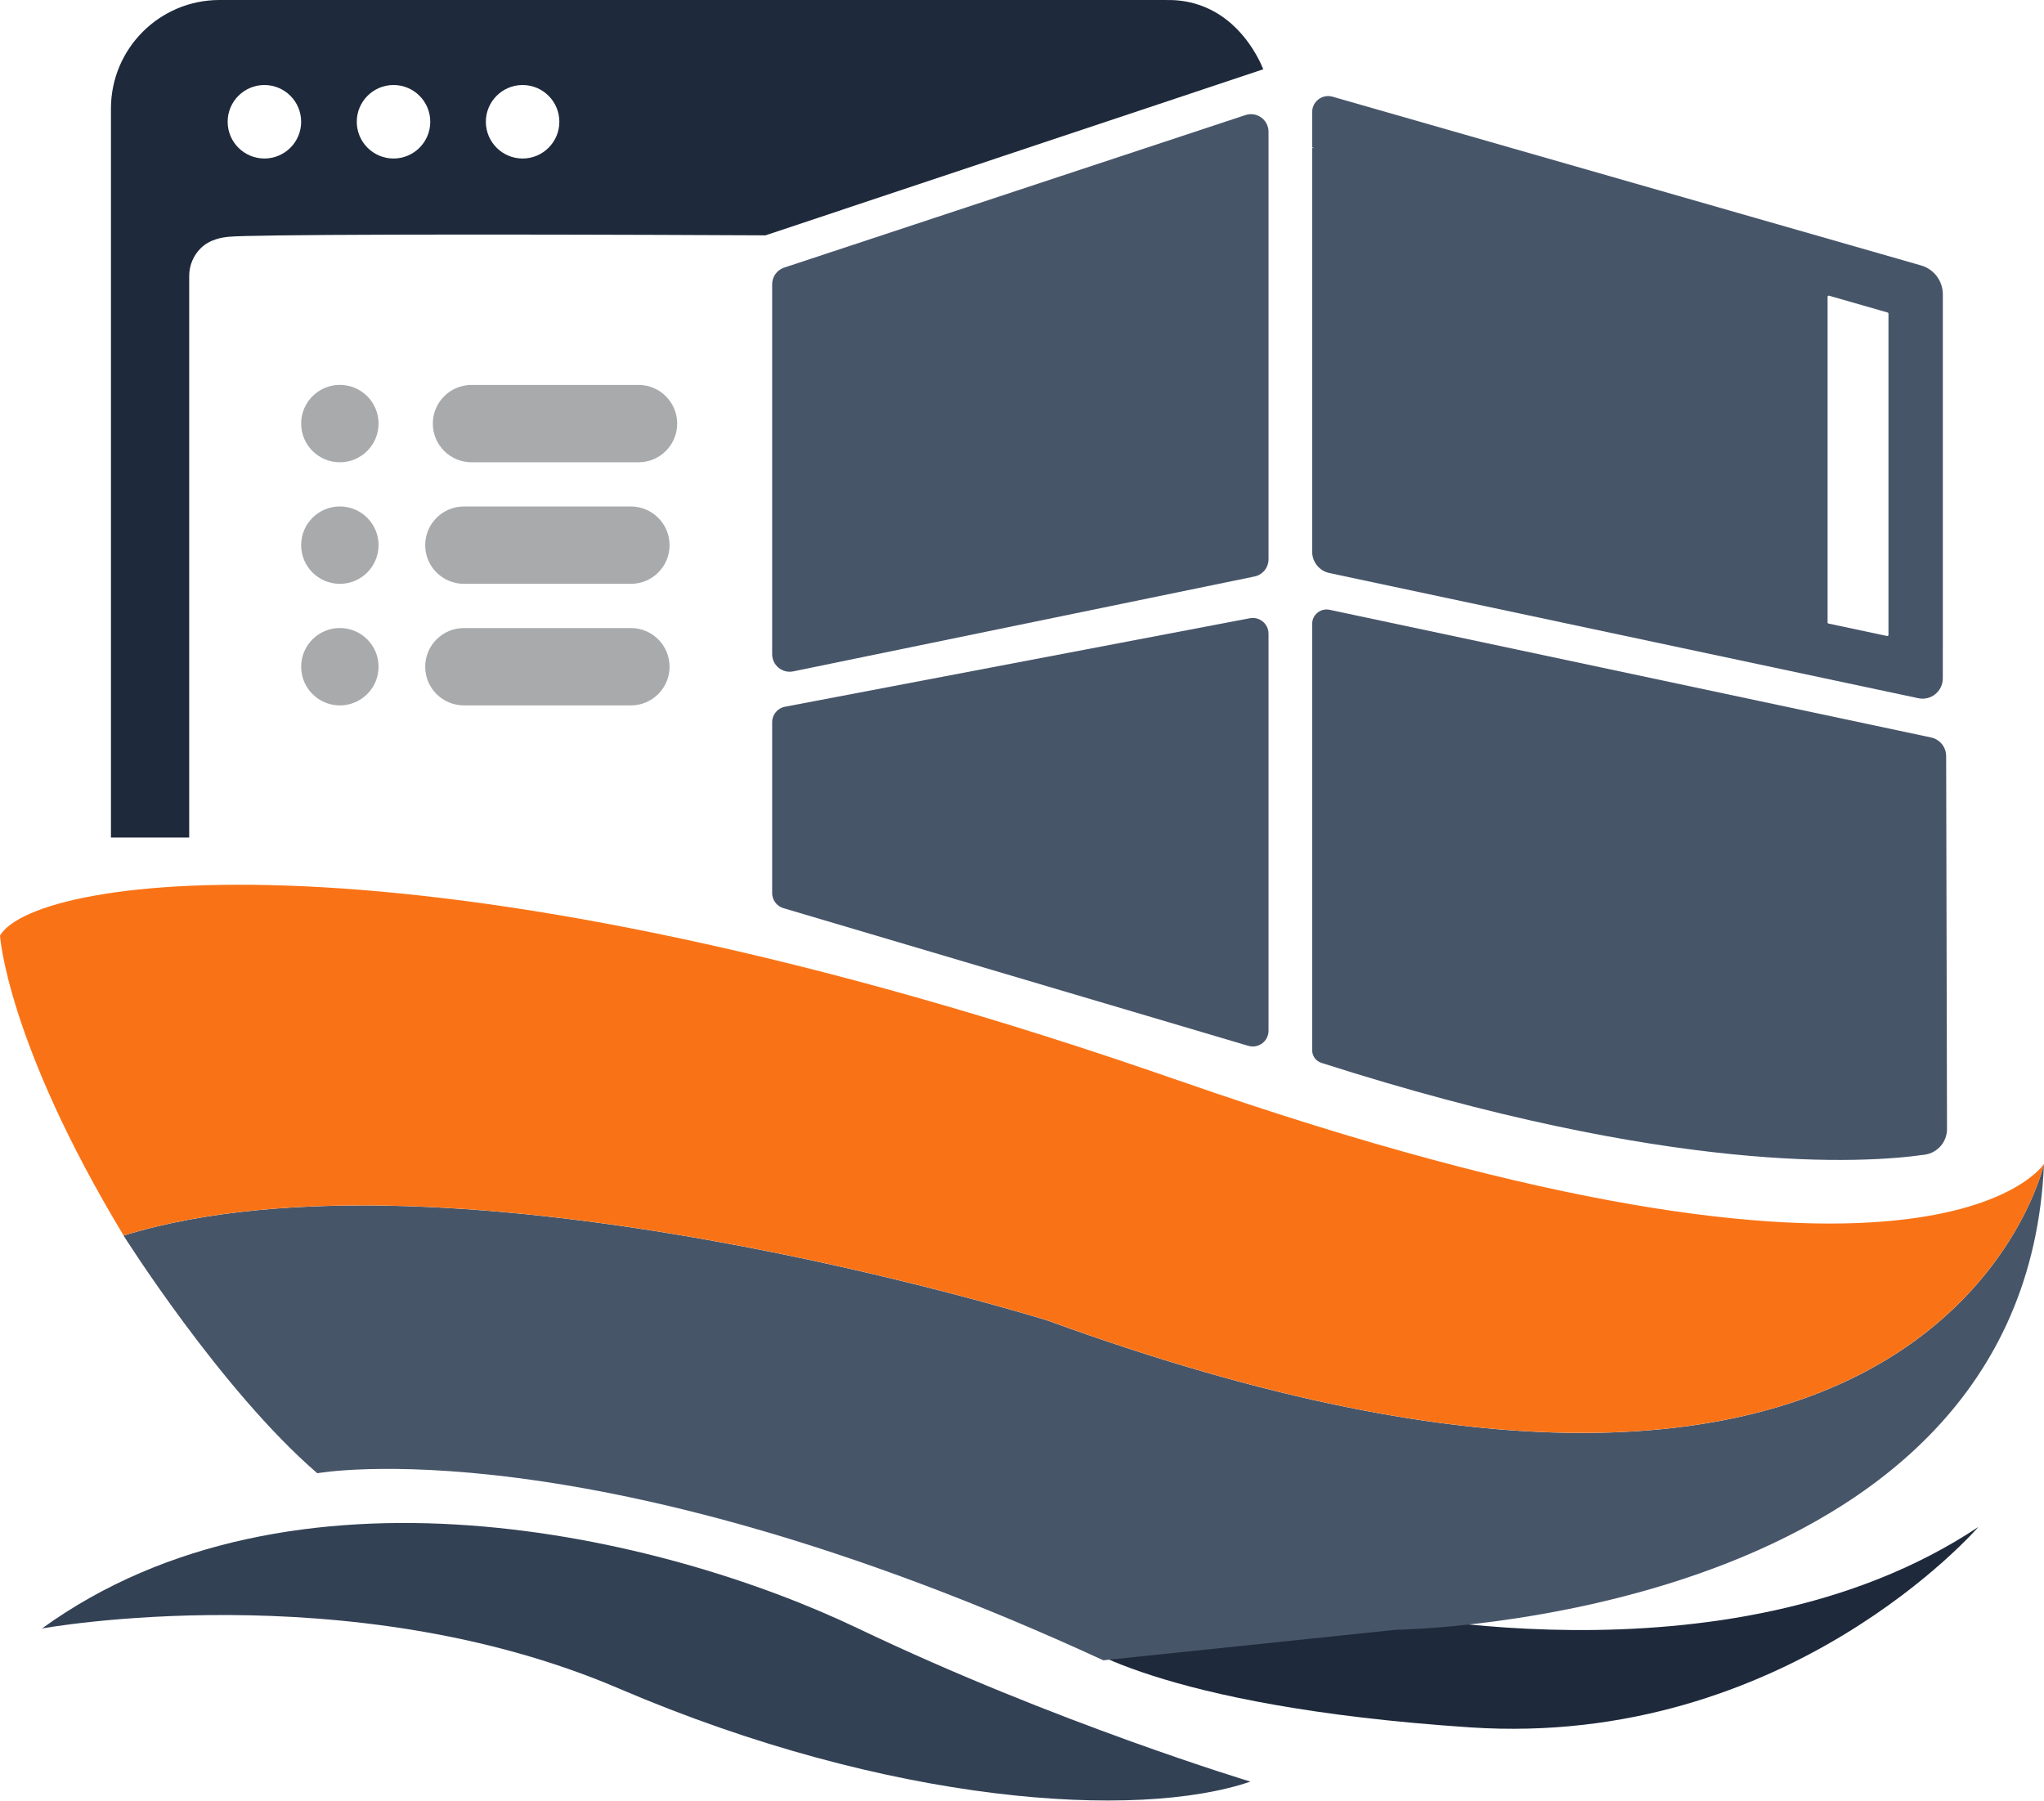
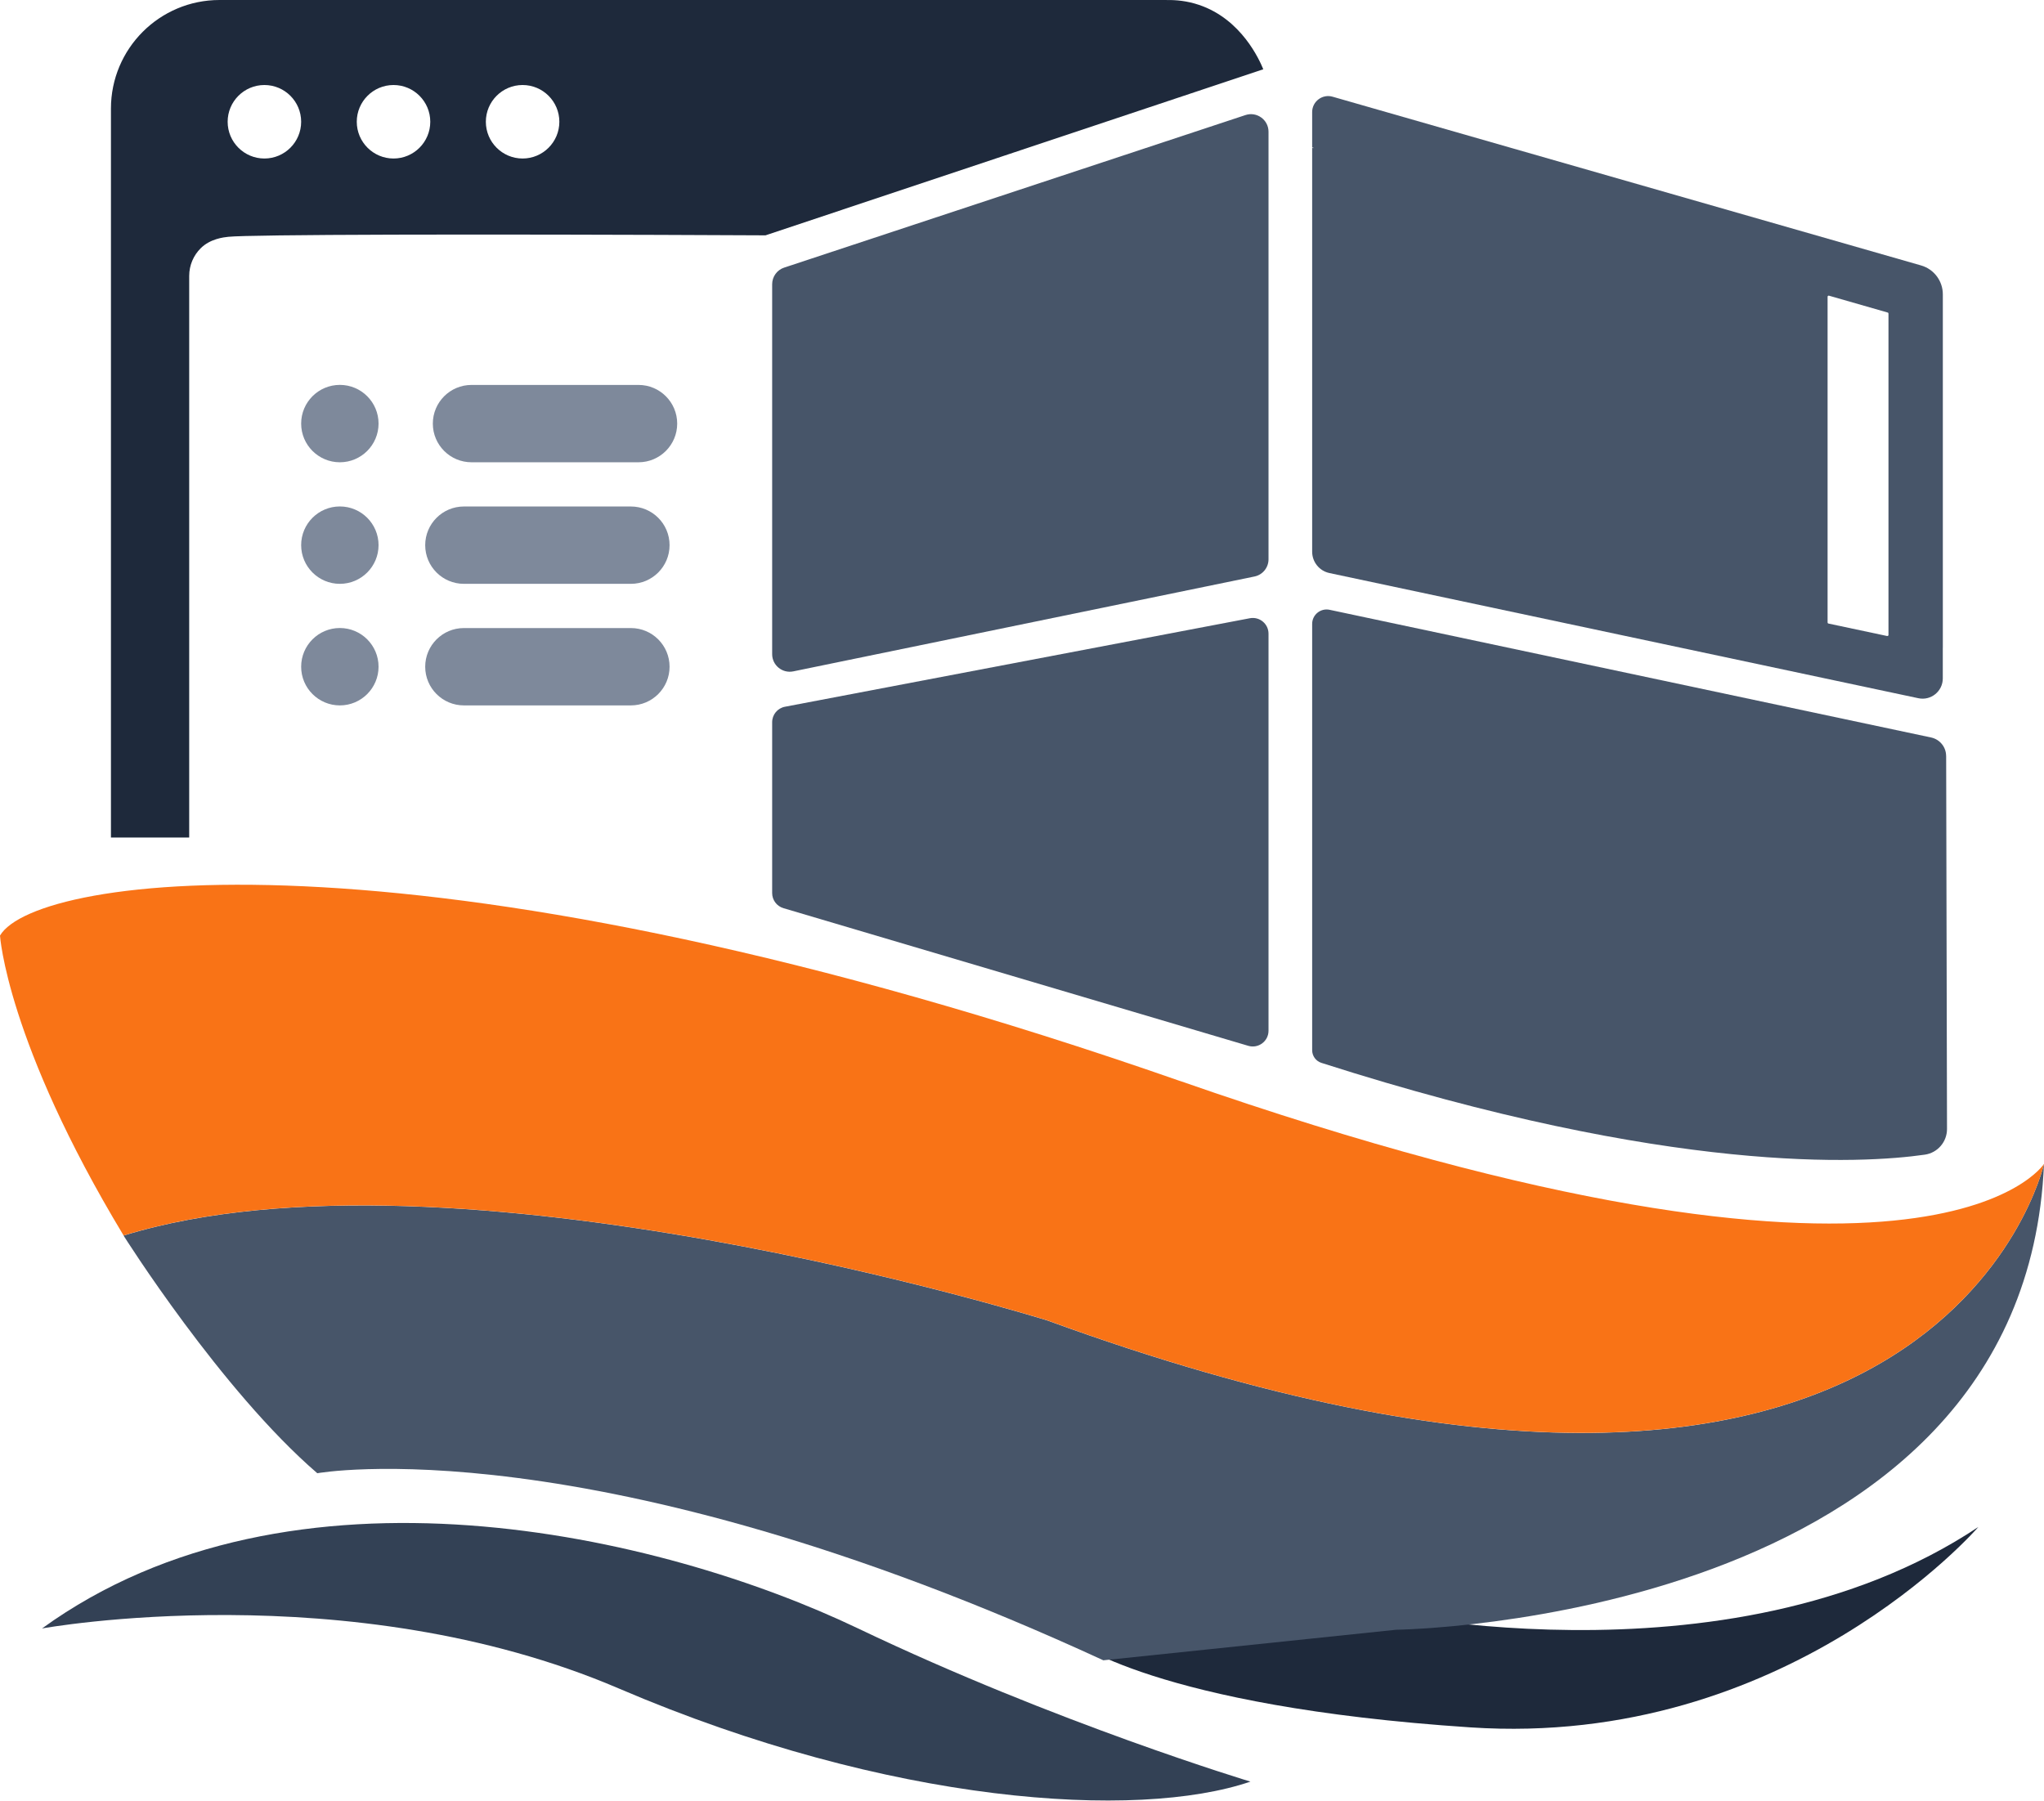
<svg xmlns="http://www.w3.org/2000/svg" viewBox="0 0 503.88 443.91">
  <defs>
    <style>
      .ship { fill: #334155; }
      .ship-light { fill: #475569; }
      .ship-deep { fill: #1e293b; }
      .building { fill: #1e293b; }
-       .window { fill: #a8aaac; }
+       .window { fill: #7e899b; }
      .wave { fill: #f97316; }
      .water { fill: #0ea5e9; opacity: 0.12; }
    </style>
  </defs>
  <g>
    <path class="ship-deep" d="M487.7,376.46s-47.1,54.59-125.2,49.41-98.33-21.65-98.33-21.65l69.92-8s91.49,21.65,153.61-19.76Z" />
    <path class="ship-light" d="M503.87,286.97s-26.35,118.59-245.65,38.59c0,0-146.82-45.88-227.76-20.94,0,0,24,38.12,47.76,58.59,0,0,67.18-12.24,193.77,46.12l72.16-7.53s154.9-1.88,159.73-114.82Z" />
    <path class="ship" d="M10.36,401.48s75.53-13.76,142.24,14.82c66.71,28.59,127.76,32.47,155.65,22.94,0,0-48-14.47-96.71-37.76s-139.76-44.47-201.18,0Z" />
    <path class="building" d="M287.65,0H54.12C39.33,0,27.35,11.99,27.35,26.77v179.71h19.29V68.03c0-2.66,1.08-5.08,2.83-6.82,2.36-2.36,5.71-2.71,6.82-2.83,5.37-.56,59.08-.72,132.42-.36,40.9-13.65,81.8-27.29,122.71-40.94-.93-2.27-5.36-12.34-15.83-15.87-2.95-1-5.7-1.24-7.95-1.2ZM65.18,39.08c-5,0-9.06-4.06-9.06-9.06s4.06-9.06,9.06-9.06,9.06,4.06,9.06,9.06-4.06,9.06-9.06,9.06ZM97.01,39.08c-5,0-9.06-4.06-9.06-9.06s4.06-9.06,9.06-9.06,9.06,4.06,9.06,9.06-4.06,9.06-9.06,9.06ZM128.83,39.08c-5,0-9.06-4.06-9.06-9.06s4.06-9.06,9.06-9.06,9.06,4.06,9.06,9.06-4.06,9.06-9.06,9.06Z" />
    <g>
      <g>
        <path class="ship-light" d="M478.94,159.72v-78.78h0v-8.37c0-3.31-2.19-6.22-5.37-7.13l-145.07-41.6c-2.52-.72-5.03,1.17-5.03,3.79v8.72l.48.14h-.48v99.53h0c0,2.54,1.78,4.74,4.26,5.26l145.18,30.86c3.1.66,6.02-1.71,6.02-4.88v-7.55h0.ZM465.2,156.8l-14.46-3.07c-.13-.03-.21-.14-.21-.26v-80.31c0-.18.17-.31.35-.26l14.46,4.15c.12.03.2.14.2.26v79.23c0,.17-.16.3-.33.26.ZM394.05,56.6l14.46,4.15c.12.03.2.14.2.26v83.45c0,.17-.16.3-.33.26l-14.46-3.07c-.13-.03-.21-.14-.21-.26V56.86c0-.18.17-.31.35-.26.ZM379.96,138.68l-14.46-3.07c-.13-.03-.21-.14-.21-.26V48.71c0-.18.17-.31.35-.26l14.46,4.15c.12.03.2.14.2.26v85.56c0,.17-.16.3-.33.26.ZM422.46,64.74l14.46,4.15c.12.03.2.14.2.26v81.34c0-.17-.16.3-.33.26l-14.46-3.07c-.13-.03-.21-.14-.21-.26v-82.42c0-.18.17-.31.35-.26.ZM351.88,44.71v87.67c0,.17-.16.3-.33.26l-14.46-3.07c-.13-.03-.21-.14-.21-.26V40.56c0-.18.17-.31.35-.26l14.46,4.15c.12.03.2.14.2.26Z" />
        <path class="ship-light" d="M479.75,186.38c0-2.2-1.55-4.1-3.7-4.56l-148.28-31.48c-2.22-.47-4.3,1.22-4.3,3.48v105.1c0,1.42.92,2.69,2.28,3.12,86.32,27.66,133.57,24.81,148.75,22.63,3.15-.45,5.47-3.15,5.47-6.32l-.21-91.98.ZM353.25,259.02c0,.79-.69,1.4-1.47,1.3l-13.28-1.78c-.65-.09-1.13-.64-1.13-1.3v-89.35c0-.85.8-1.48,1.62-1.27l13.28,3.37c.58.15.98.67.98,1.27v87.77.ZM382.05,262.14c0,.76-.69,1.35-1.47,1.25l-13.28-1.71c-.65-.08-1.13-.62-1.13-1.25v-85.88c0-.82.8-1.42,1.62-1.22l13.28,3.24c.58.14.98.64.98,1.22v84.36.ZM410.84,265.17c0,.74-.69,1.31-1.47,1.21l-13.28-1.67c-.65-.08-1.13-.6-1.13-1.21v-83.53c0-.8.8-1.38,1.62-1.19l13.28,3.15c.58.14.98.63.98,1.19v82.05.ZM439.43,268.28c0,.71-.69,1.25-1.47,1.16l-13.28-1.59c-.65-.08-1.13-.57-1.13-1.16v-79.88c0-.76.8-1.32,1.62-1.14l13.28,3.01c.58.13.98.6.98,1.14v78.47.ZM467.61,271.15c0,.68-.69,1.2-1.47,1.11l-13.28-1.53c-.65-.07-1.13-.55-1.13-1.11v-76.69c0-.73.8-1.27,1.62-1.09l13.28,2.89c.58.13.98.57.98,1.09v75.33Z" />
      </g>
      <g class="window">
        <circle cx="83.78" cy="104.43" r="9.54" />
        <circle cx="83.78" cy="134.4" r="9.54" />
        <circle cx="83.78" cy="164.37" r="9.54" />
        <rect x="106.7" y="94.9" width="60.24" height="19.07" rx="9.54" ry="9.54" />
        <rect x="104.82" y="154.84" width="60.24" height="19.07" rx="9.54" ry="9.54" />
        <rect x="104.82" y="124.87" width="60.24" height="19.07" rx="9.54" ry="9.54" />
      </g>
      <path class="ship-light" d="M193.33,65.97l113.69-37.6c2.8-.93,5.69,1.16,5.69,4.11v105.41c0,2.06-1.45,3.83-3.46,4.24l-113.69,23.39c-2.69.55-5.21-1.5-5.21-4.24v-91.2c0-1.87,1.2-3.53,2.97-4.11Z" />
      <path class="ship-light" d="M193.51,174.24l114.6-21.82c2.39-.45,4.6,1.38,4.6,3.81v97.89c0,2.59-2.49,4.45-4.98,3.72l-114.6-33.94c-1.65-.49-2.78-2-2.78-3.72v-42.13c0-1.86,1.32-3.46,3.15-3.81Z" />
    </g>
    <path class="wave" d="M290.93,266.52C105.99,201.98,8.83,215.59,0,230.66c0,0,1.65,26.18,30.47,73.94,80.94-24.94,227.76,20.94,227.76,20.94,219.29,80,245.65-38.59,245.65-38.59,0,0-28.01,44.1-212.95-20.44.ZM104.82,293.96c-7.46,0-13.5-6.04-13.5-13.5s6.04-13.5,13.5-13.5,13.5,6.04,13.5,13.5-6.04,13.5-13.5,13.5Z" />
  </g>
</svg>
